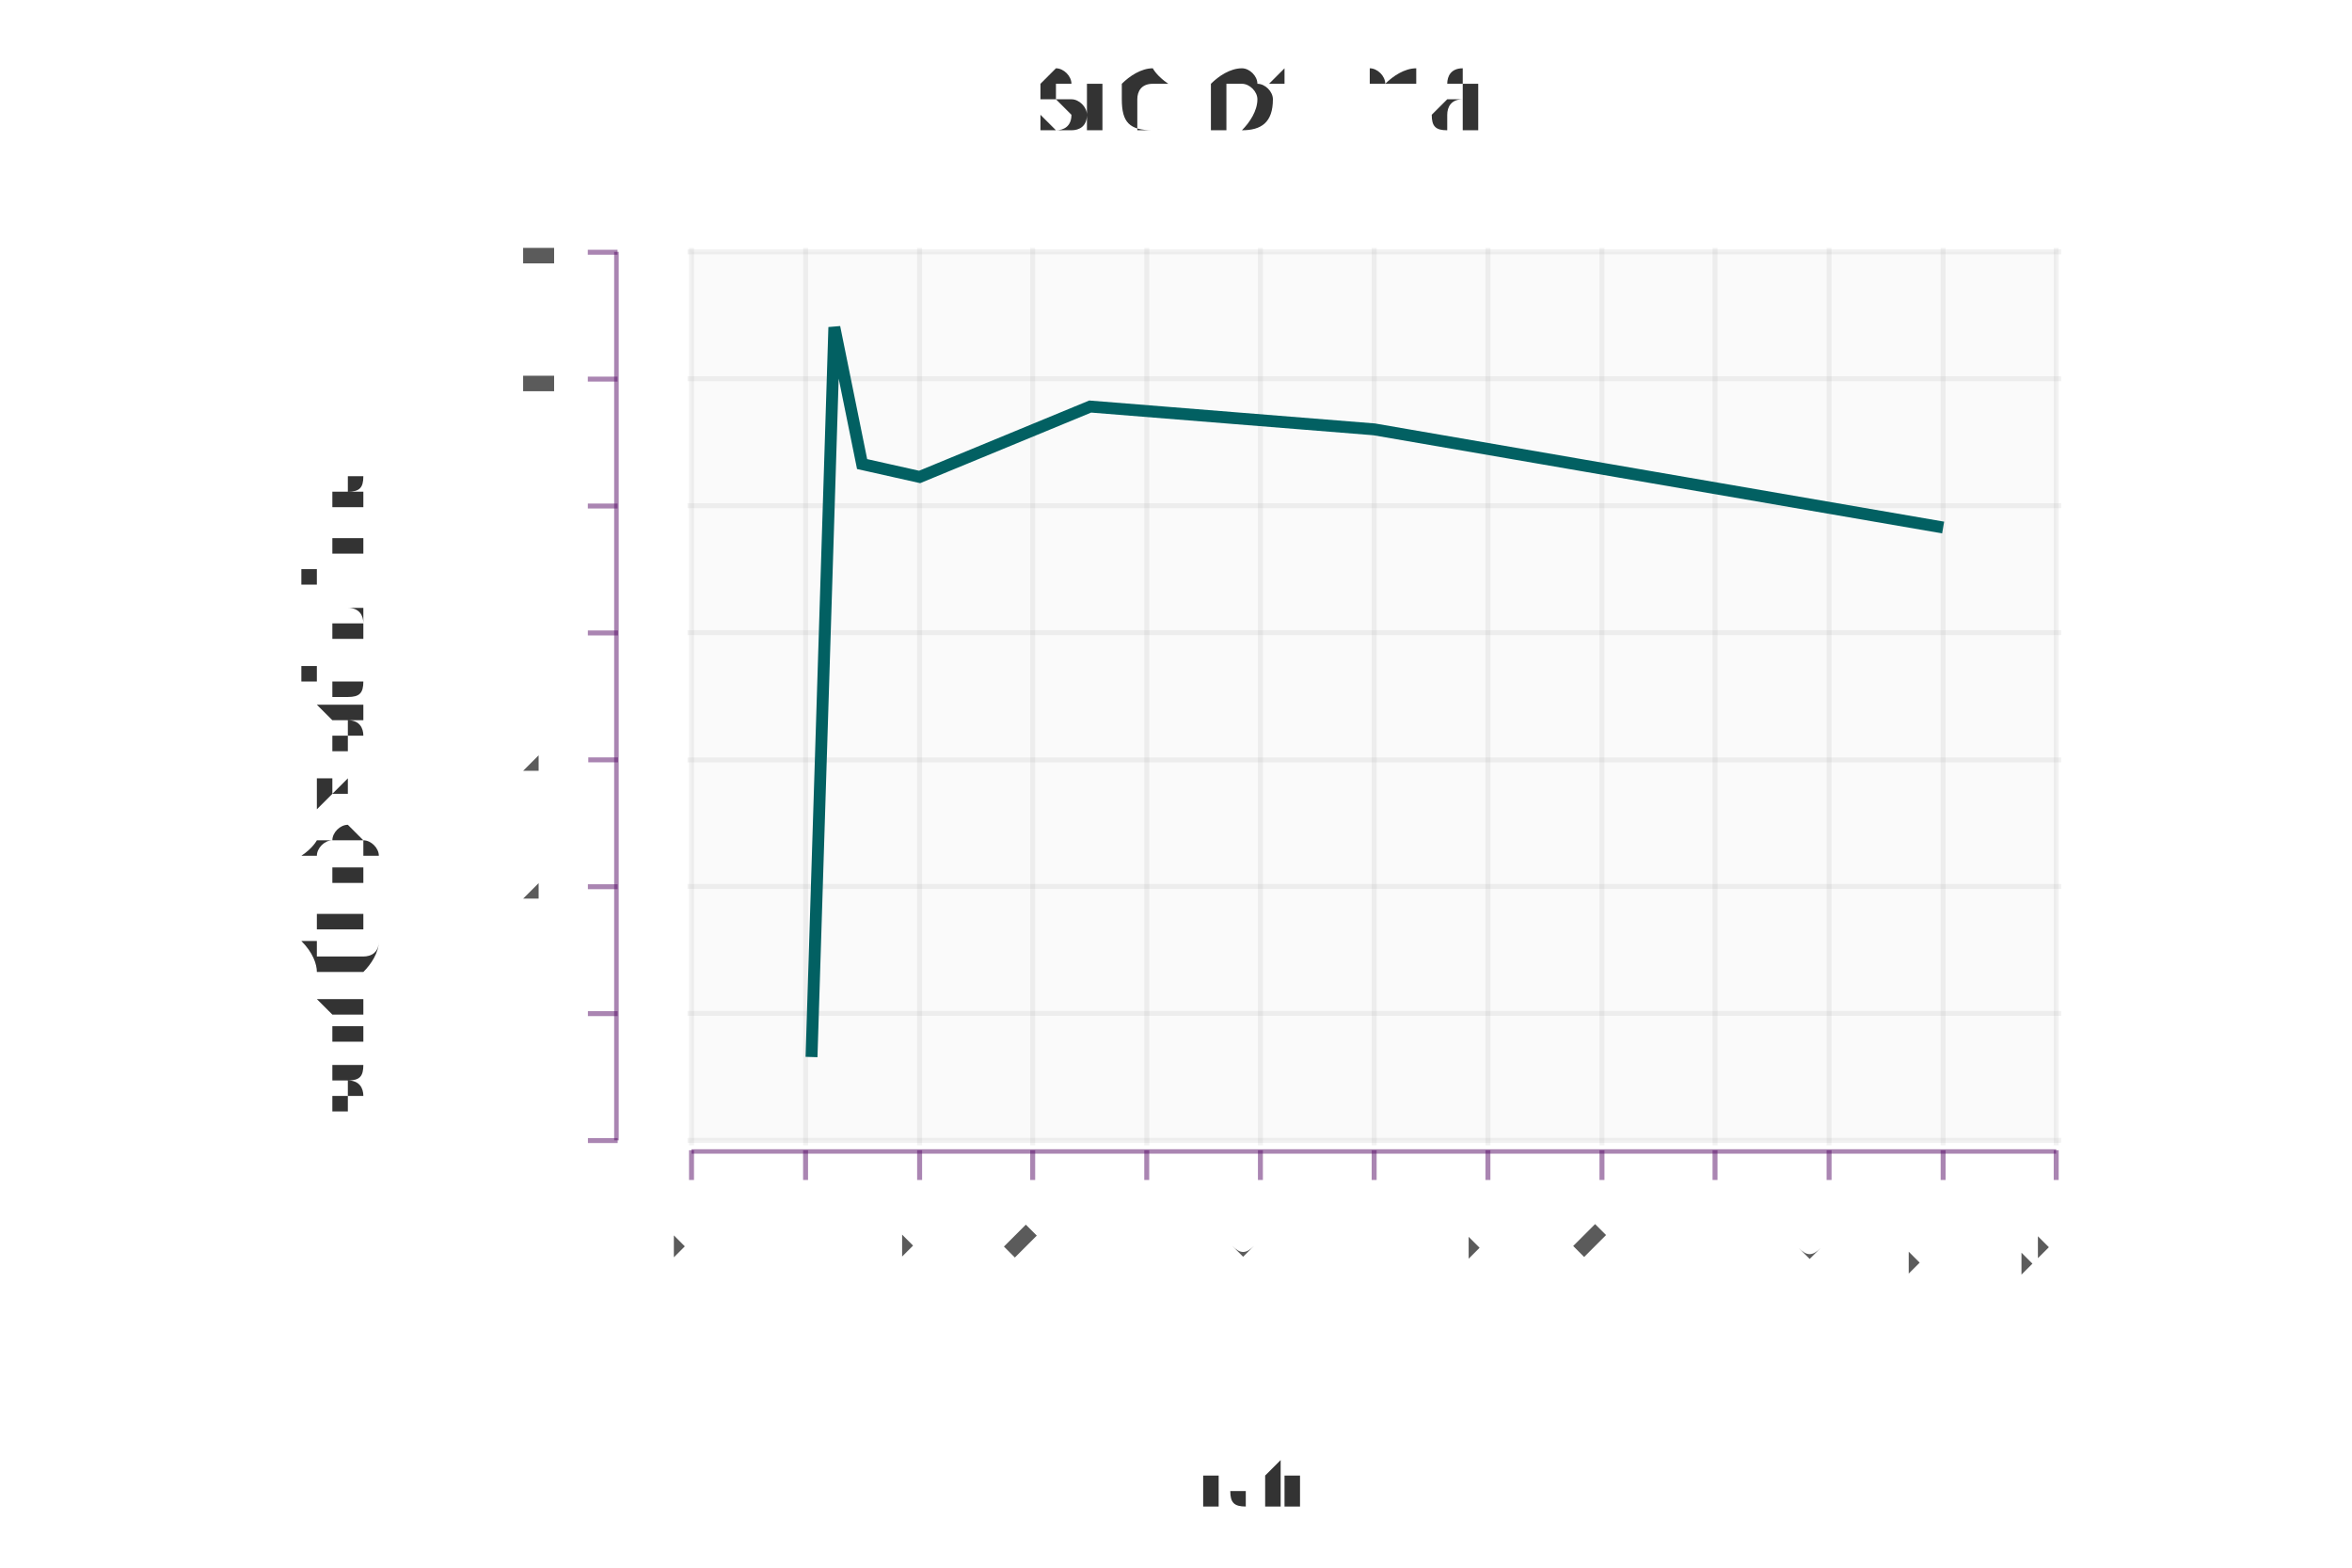
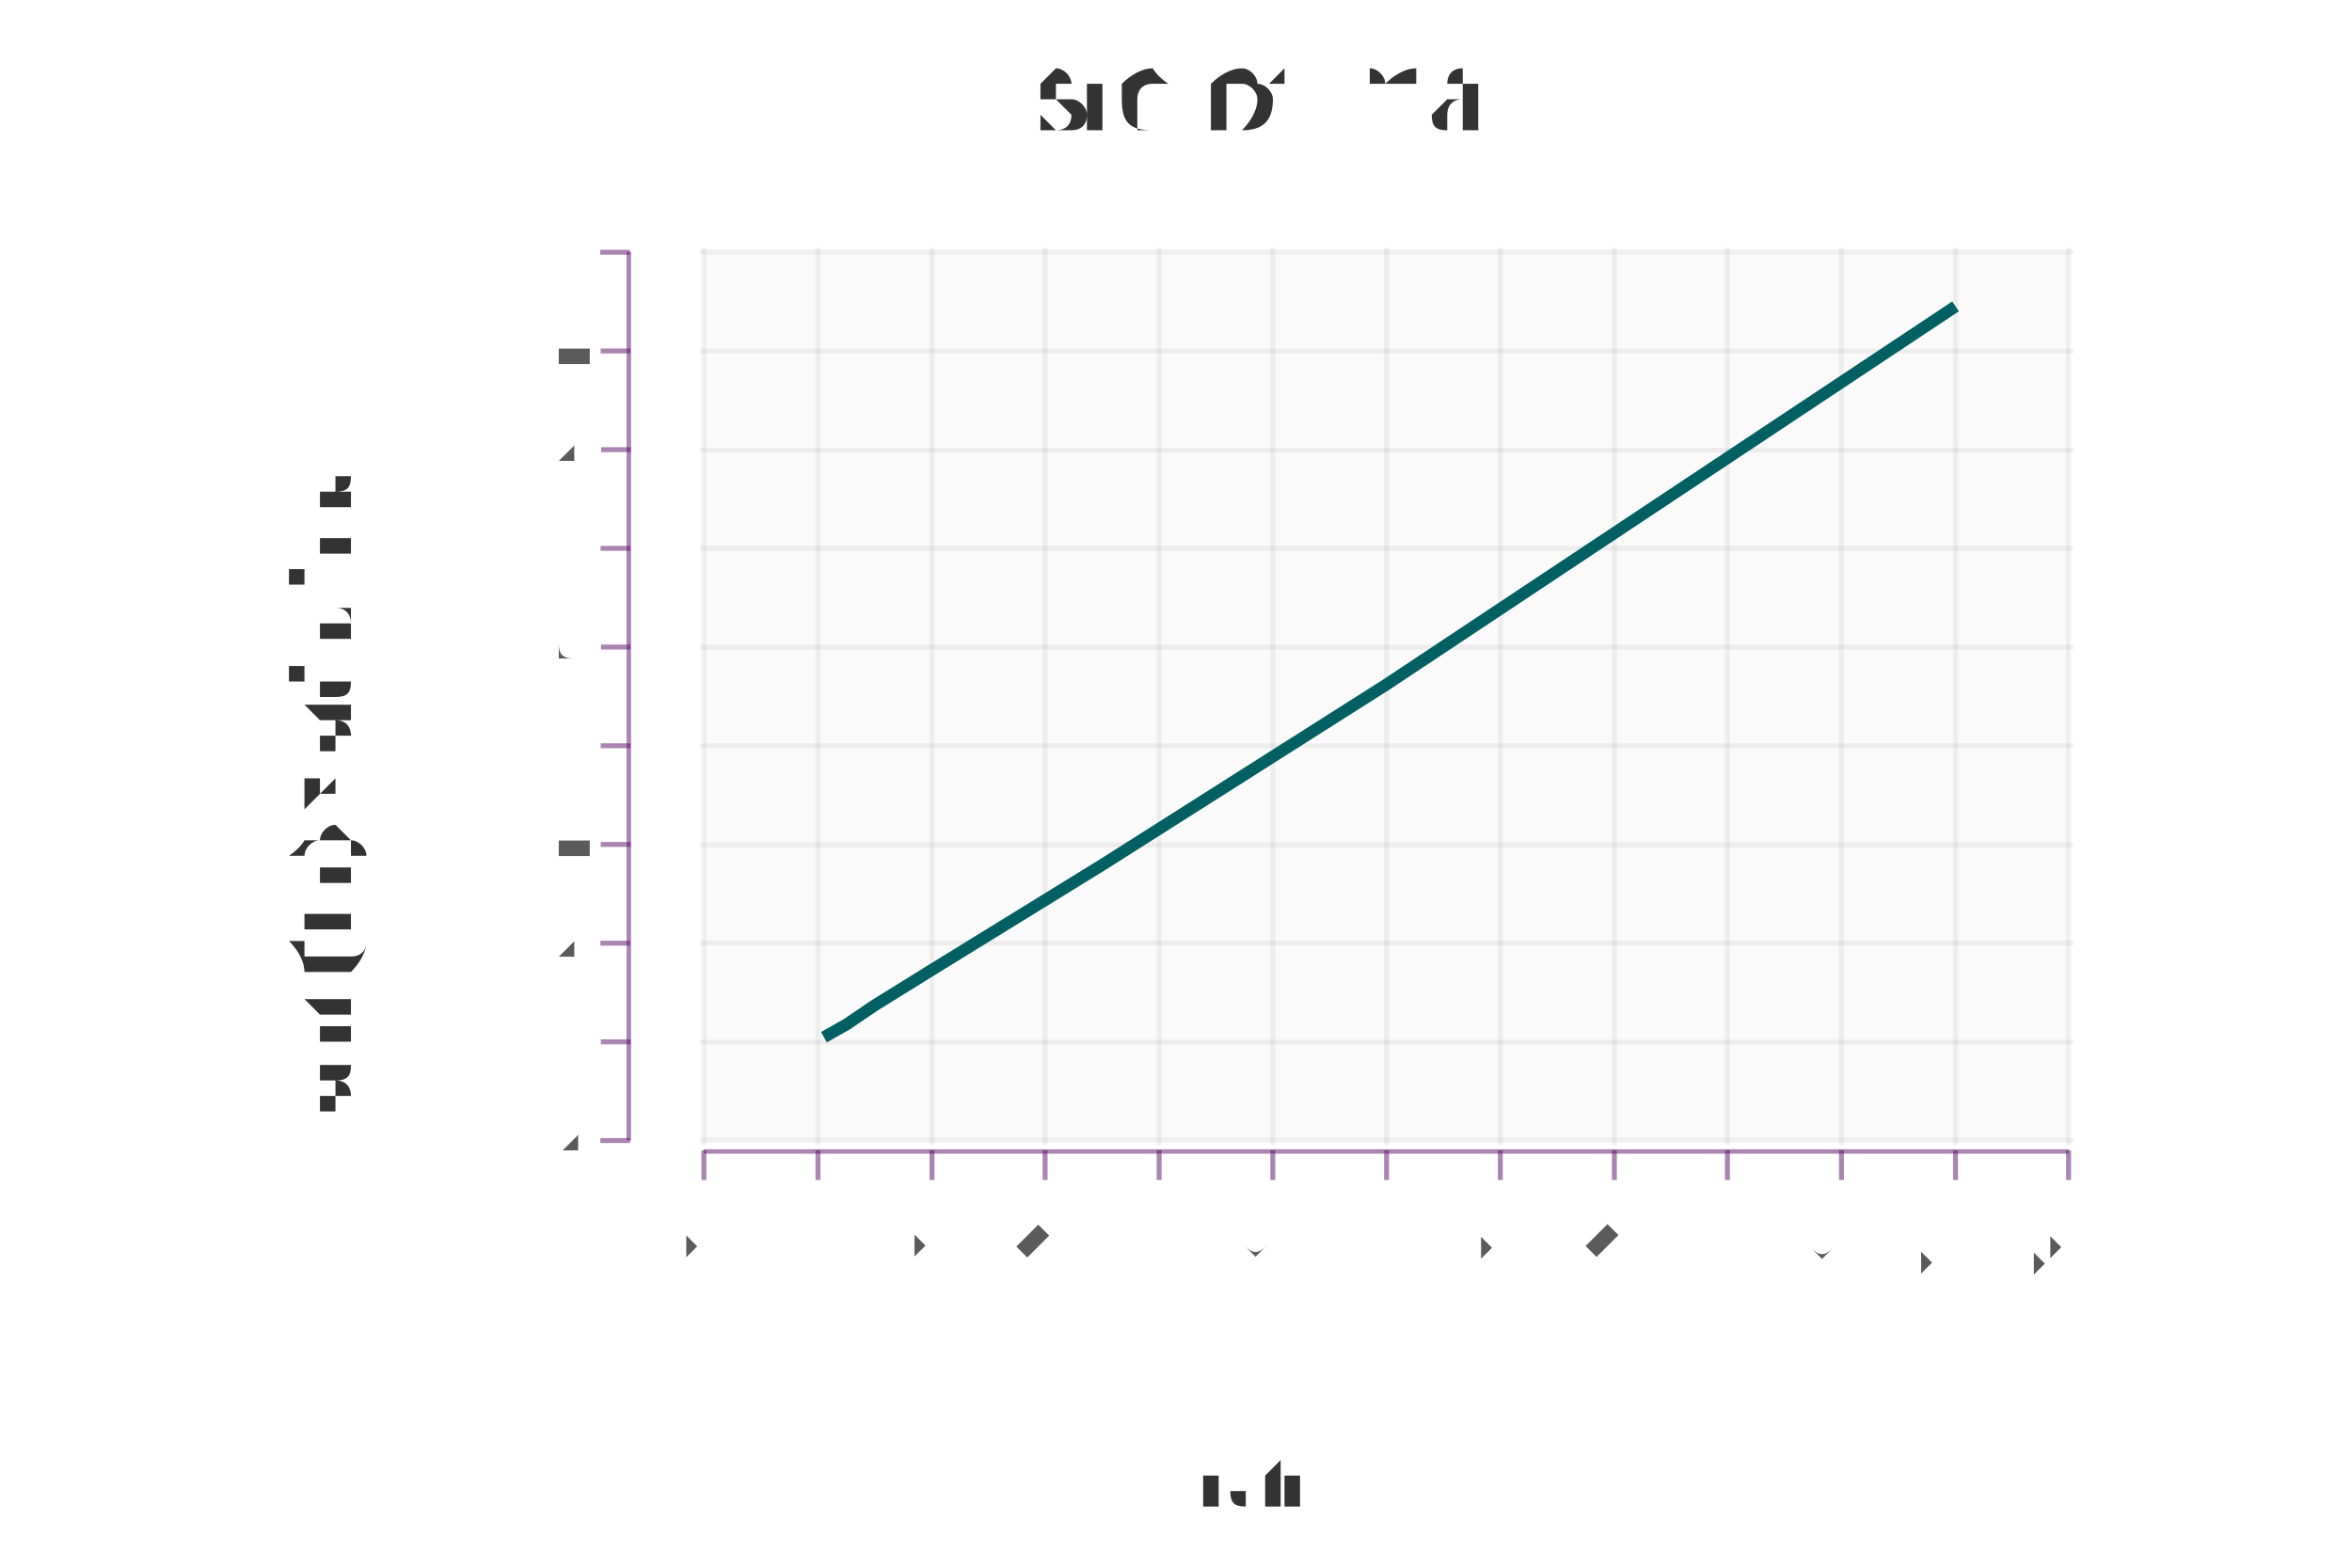
- <svg xmlns="http://www.w3.org/2000/svg" height="300.0" viewBox="-1.057 -0.75 1.829 1.581" width="450.0">
-   <g transform="translate(-1.019902, 8.772495032723271e-2)" fill-opacity="1.0" font-size="8.0e-2" stroke="none" stroke-width="0.0" fill="#333333" text-anchor="middle">
+ <svg xmlns="http://www.w3.org/2000/svg" height="300.0" viewBox="-1.082 -0.75 1.854 1.581" width="450.0">
+   <g transform="translate(-1.044902, 8.772495032723276e-2)" fill-opacity="1.0" font-size="8.0e-2" stroke="none" stroke-width="0.0" fill="#333333" text-anchor="middle">
    <text transform="rotate(-90.0, 5.7297842774789665e-2, -4.759238521836506e-2)" x="5.7297842774789665e-2" y="-4.759238521836506e-2">sqrt (1/r) * std of ma
    </text>
  </g>
-   <g transform="translate(-0.1112009, 0.8161999)" fill-opacity="1.0" font-size="8.0e-2" stroke="none" stroke-width="0.0" fill="#333333" text-anchor="middle">
+   <g transform="translate(-0.1237009, 0.8161999)" fill-opacity="1.0" font-size="8.0e-2" stroke="none" stroke-width="0.0" fill="#333333" text-anchor="middle">
    <text transform="rotate(0.0, 5.7297842774789665e-2, -4.759238521836506e-2)" x="5.7297842774789665e-2" y="-4.759238521836506e-2">rate
    </text>
  </g>
-   <g transform="translate(-0.1112009, -0.57175)" fill-opacity="1.0" font-size="0.12" stroke="none" stroke-width="0.0" fill="#333333" text-anchor="middle">
+   <g transform="translate(-0.1237009, -0.57175)" fill-opacity="1.0" font-size="0.12" stroke="none" stroke-width="0.0" fill="#333333" text-anchor="middle">
    <text transform="rotate(0.0, 5.7297842774789665e-2, -4.759238521836506e-2)" x="5.7297842774789665e-2" y="-4.759238521836506e-2">std of ma
    </text>
  </g>
  <g stroke-opacity="0.0" fill-opacity="0.1" stroke="#000000" stroke-width="0.0" fill="#cccccc">
    <rect height="0.896" width="1.376" x="-0.631" y="-0.496" />
  </g>
  <g stroke-opacity="0.1" stroke="#808080" stroke-width="5.0e-3" fill="none">
    <polyline points="-0.635,0.4 0.75,0.4" />
  </g>
  <g stroke-opacity="0.1" stroke="#808080" stroke-width="5.0e-3" fill="none">
-     <polyline points="-0.635,0.272 0.75,0.272" />
-   </g>
-   <g stroke-opacity="0.1" stroke="#808080" stroke-width="5.0e-3" fill="none">
-     <polyline points="-0.635,0.144 0.75,0.144" />
-   </g>
-   <g stroke-opacity="0.1" stroke="#808080" stroke-width="5.0e-3" fill="none">
-     <polyline points="-0.635,1.6397376419773124e-2 0.75,1.6397376419773124e-2" />
-   </g>
-   <g stroke-opacity="0.1" stroke="#808080" stroke-width="5.0e-3" fill="none">
-     <polyline points="-0.635,-0.112 0.75,-0.112" />
-   </g>
-   <g stroke-opacity="0.1" stroke="#808080" stroke-width="5.0e-3" fill="none">
-     <polyline points="-0.635,-0.24 0.75,-0.24" />
-   </g>
-   <g stroke-opacity="0.1" stroke="#808080" stroke-width="5.0e-3" fill="none">
-     <polyline points="-0.635,-0.368 0.75,-0.368" />
+     <polyline points="-0.635,0.301 0.75,0.301" />
+   </g>
+   <g stroke-opacity="0.1" stroke="#808080" stroke-width="5.0e-3" fill="none">
+     <polyline points="-0.635,0.201 0.75,0.201" />
+   </g>
+   <g stroke-opacity="0.1" stroke="#808080" stroke-width="5.0e-3" fill="none">
+     <polyline points="-0.635,0.102 0.75,0.102" />
+   </g>
+   <g stroke-opacity="0.1" stroke="#808080" stroke-width="5.0e-3" fill="none">
+     <polyline points="-0.635,2.177429389075558e-3 0.75,2.177429389075558e-3" />
+   </g>
+   <g stroke-opacity="0.1" stroke="#808080" stroke-width="5.0e-3" fill="none">
+     <polyline points="-0.635,-9.736219982580552e-2 0.75,-9.736219982580552e-2" />
+   </g>
+   <g stroke-opacity="0.1" stroke="#808080" stroke-width="5.0e-3" fill="none">
+     <polyline points="-0.635,-0.197 0.75,-0.197" />
+   </g>
+   <g stroke-opacity="0.1" stroke="#808080" stroke-width="5.0e-3" fill="none">
+     <polyline points="-0.635,-0.296 0.75,-0.296" />
+   </g>
+   <g stroke-opacity="0.1" stroke="#808080" stroke-width="5.0e-3" fill="none">
+     <polyline points="-0.635,-0.396 0.75,-0.396" />
  </g>
  <g stroke-opacity="0.1" stroke="#808080" stroke-width="5.0e-3" fill="none">
    <polyline points="-0.635,-0.496 0.75,-0.496" />
  </g>
  <g fill-opacity="0.8" font-size="5.0e-2" stroke="none" stroke-width="0.0" fill="#333333" text-anchor="end">
-     <text x="-0.75" y="0.413">1.10
-     </text>
-   </g>
-   <g fill-opacity="0.8" font-size="5.0e-2" stroke="none" stroke-width="0.0" fill="#333333" text-anchor="end">
-     <text x="-0.75" y="0.285">1.15
-     </text>
-   </g>
-   <g fill-opacity="0.8" font-size="5.0e-2" stroke="none" stroke-width="0.0" fill="#333333" text-anchor="end">
-     <text x="-0.75" y="0.157">1.20
-     </text>
-   </g>
-   <g fill-opacity="0.8" font-size="5.0e-2" stroke="none" stroke-width="0.0" fill="#333333" text-anchor="end">
-     <text x="-0.75" y="2.9387298032315157e-2">1.25
-     </text>
-   </g>
-   <g fill-opacity="0.8" font-size="5.0e-2" stroke="none" stroke-width="0.0" fill="#333333" text-anchor="end">
-     <text x="-0.75" y="-9.859222524396083e-2">1.30
-     </text>
-   </g>
-   <g fill-opacity="0.8" font-size="5.0e-2" stroke="none" stroke-width="0.0" fill="#333333" text-anchor="end">
-     <text x="-0.75" y="-0.227">1.35
-     </text>
-   </g>
-   <g fill-opacity="0.8" font-size="5.0e-2" stroke="none" stroke-width="0.0" fill="#333333" text-anchor="end">
-     <text x="-0.75" y="-0.355">1.40
-     </text>
-   </g>
-   <g fill-opacity="0.8" font-size="5.0e-2" stroke="none" stroke-width="0.0" fill="#333333" text-anchor="end">
-     <text x="-0.75" y="-0.483">1.45
+     <text x="-0.75" y="0.413">-0.02
+     </text>
+   </g>
+   <g fill-opacity="0.8" font-size="5.0e-2" stroke="none" stroke-width="0.0" fill="#333333" text-anchor="end">
+     <text x="-0.75" y="0.314">0.00
+     </text>
+   </g>
+   <g fill-opacity="0.8" font-size="5.0e-2" stroke="none" stroke-width="0.0" fill="#333333" text-anchor="end">
+     <text x="-0.75" y="0.214">0.02
+     </text>
+   </g>
+   <g fill-opacity="0.8" font-size="5.0e-2" stroke="none" stroke-width="0.0" fill="#333333" text-anchor="end">
+     <text x="-0.75" y="0.115">0.04
+     </text>
+   </g>
+   <g fill-opacity="0.8" font-size="5.0e-2" stroke="none" stroke-width="0.0" fill="#333333" text-anchor="end">
+     <text x="-0.75" y="1.5167351001617535e-2">0.06
+     </text>
+   </g>
+   <g fill-opacity="0.8" font-size="5.0e-2" stroke="none" stroke-width="0.0" fill="#333333" text-anchor="end">
+     <text x="-0.75" y="-8.437227821326365e-2">0.08
+     </text>
+   </g>
+   <g fill-opacity="0.8" font-size="5.0e-2" stroke="none" stroke-width="0.0" fill="#333333" text-anchor="end">
+     <text x="-0.75" y="-0.184">0.10
+     </text>
+   </g>
+   <g fill-opacity="0.8" font-size="5.0e-2" stroke="none" stroke-width="0.0" fill="#333333" text-anchor="end">
+     <text x="-0.75" y="-0.283">0.12
+     </text>
+   </g>
+   <g fill-opacity="0.8" font-size="5.0e-2" stroke="none" stroke-width="0.0" fill="#333333" text-anchor="end">
+     <text x="-0.75" y="-0.383">0.14
+     </text>
+   </g>
+   <g fill-opacity="0.8" font-size="5.0e-2" stroke="none" stroke-width="0.0" fill="#333333" text-anchor="end">
+     <text x="-0.75" y="-0.483">0.16
    </text>
  </g>
  <g stroke-opacity="0.5" fill-opacity="0.5" stroke="#570d66" stroke-width="5.0e-3" fill="#570d66">
    <g transform="rotate(-90.0, -0.7201129, 0.4003359)">
      <polyline points="-0.72,0.415 -0.72,0.385" />
    </g>
-     <g transform="rotate(-90.0, -0.7201129, 0.2723564)">
-       <polyline points="-0.72,0.287 -0.72,0.257" />
-     </g>
-     <g transform="rotate(-90.0, -0.7201129, 0.1443769)">
-       <polyline points="-0.72,0.159 -0.72,0.129" />
-     </g>
-     <g transform="rotate(-90.0, -0.7201129, 1.6397376419773124e-2)">
-       <polyline points="-0.72,3.1397376419773124e-2 -0.72,1.3973764197731248e-3" />
-     </g>
-     <g transform="rotate(-90.0, -0.7201129, -0.1115821)">
-       <polyline points="-0.72,-9.65821468565027e-2 -0.72,-0.127" />
-     </g>
-     <g transform="rotate(-90.0, -0.7201129, -0.2395617)">
-       <polyline points="-0.72,-0.225 -0.72,-0.255" />
-     </g>
-     <g transform="rotate(-90.0, -0.7201129, -0.3675412)">
-       <polyline points="-0.72,-0.353 -0.72,-0.383" />
+     <g transform="rotate(-90.0, -0.7201129, 0.3007963)">
+       <polyline points="-0.72,0.316 -0.72,0.286" />
+     </g>
+     <g transform="rotate(-90.0, -0.7201129, 0.2012567)">
+       <polyline points="-0.72,0.216 -0.72,0.186" />
+     </g>
+     <g transform="rotate(-90.0, -0.7201129, 0.1017171)">
+       <polyline points="-0.72,0.117 -0.72,8.67170586039568e-2" />
+     </g>
+     <g transform="rotate(-90.0, -0.7201129, 2.177429389075558e-3)">
+       <polyline points="-0.72,1.7177429389075557e-2 -0.72,-1.2822570610924441e-2" />
+     </g>
+     <g transform="rotate(-90.0, -0.7201129, -9.736219982580552e-2)">
+       <polyline points="-0.72,-8.236219982580552e-2 -0.72,-0.112" />
+     </g>
+     <g transform="rotate(-90.0, -0.7201129, -0.1969018)">
+       <polyline points="-0.72,-0.182 -0.72,-0.212" />
+     </g>
+     <g transform="rotate(-90.0, -0.7201129, -0.2964415)">
+       <polyline points="-0.72,-0.281 -0.72,-0.311" />
+     </g>
+     <g transform="rotate(-90.0, -0.7201129, -0.3959811)">
+       <polyline points="-0.72,-0.381 -0.72,-0.411" />
    </g>
    <g transform="rotate(-90.0, -0.7201129, -0.4955207)">
      <polyline points="-0.72,-0.481 -0.72,-0.511" />
    </g>
  </g>
  <g stroke-opacity="0.5" fill-opacity="0.5" stroke="#570d66" stroke-width="0.0" fill="#570d66">
    <rect height="0.896" width="4.587431504802675e-3" x="-0.709" y="-0.496" />
  </g>
  <g stroke-opacity="0.1" stroke="#808080" stroke-width="5.0e-3" fill="none">
    <polyline points="-0.631,0.405 -0.631,-0.5" />
  </g>
  <g stroke-opacity="0.1" stroke="#808080" stroke-width="5.0e-3" fill="none">
    <polyline points="-0.516,0.405 -0.516,-0.5" />
  </g>
  <g stroke-opacity="0.1" stroke="#808080" stroke-width="5.0e-3" fill="none">
    <polyline points="-0.401,0.405 -0.401,-0.5" />
  </g>
  <g stroke-opacity="0.1" stroke="#808080" stroke-width="5.0e-3" fill="none">
    <polyline points="-0.287,0.405 -0.287,-0.5" />
  </g>
  <g stroke-opacity="0.1" stroke="#808080" stroke-width="5.0e-3" fill="none">
    <polyline points="-0.172,0.405 -0.172,-0.5" />
  </g>
  <g stroke-opacity="0.1" stroke="#808080" stroke-width="5.0e-3" fill="none">
    <polyline points="-5.7387944845278316e-2,0.405 -5.7387944845278316e-2,-0.5" />
  </g>
  <g stroke-opacity="0.1" stroke="#808080" stroke-width="5.0e-3" fill="none">
    <polyline points="5.7297842774789665e-2,0.405 5.7297842774789665e-2,-0.5" />
  </g>
  <g stroke-opacity="0.1" stroke="#808080" stroke-width="5.0e-3" fill="none">
    <polyline points="0.172,0.405 0.172,-0.5" />
  </g>
  <g stroke-opacity="0.1" stroke="#808080" stroke-width="5.0e-3" fill="none">
    <polyline points="0.287,0.405 0.287,-0.5" />
  </g>
  <g stroke-opacity="0.1" stroke="#808080" stroke-width="5.0e-3" fill="none">
    <polyline points="0.401,0.405 0.401,-0.5" />
  </g>
  <g stroke-opacity="0.1" stroke="#808080" stroke-width="5.0e-3" fill="none">
    <polyline points="0.516,0.405 0.516,-0.5" />
  </g>
  <g stroke-opacity="0.1" stroke="#808080" stroke-width="5.0e-3" fill="none">
    <polyline points="0.631,0.405 0.631,-0.5" />
  </g>
  <g stroke-opacity="0.1" stroke="#808080" stroke-width="5.0e-3" fill="none">
    <polyline points="0.745,0.405 0.745,-0.5" />
  </g>
  <g fill-opacity="0.8" font-size="5.0e-2" stroke="none" stroke-width="0.0" fill="#333333" text-anchor="end">
    <text transform="rotate(-45.0, -0.6308169, 0.5)" x="-0.631" y="0.5">-0.02
    </text>
  </g>
  <g fill-opacity="0.8" font-size="5.0e-2" stroke="none" stroke-width="0.0" fill="#333333" text-anchor="end">
    <text transform="rotate(-45.0, -0.5161311, 0.5)" x="-0.516" y="0.5">0.00
    </text>
  </g>
  <g fill-opacity="0.8" font-size="5.0e-2" stroke="none" stroke-width="0.0" fill="#333333" text-anchor="end">
    <text transform="rotate(-45.0, -0.4014453, 0.5)" x="-0.401" y="0.5">0.02
    </text>
  </g>
  <g fill-opacity="0.8" font-size="5.0e-2" stroke="none" stroke-width="0.0" fill="#333333" text-anchor="end">
    <text transform="rotate(-45.0, -0.2867595, 0.5)" x="-0.287" y="0.5">0.04
    </text>
  </g>
  <g fill-opacity="0.8" font-size="5.0e-2" stroke="none" stroke-width="0.0" fill="#333333" text-anchor="end">
    <text transform="rotate(-45.0, -0.1720737, 0.5)" x="-0.172" y="0.5">0.06
    </text>
  </g>
  <g fill-opacity="0.8" font-size="5.0e-2" stroke="none" stroke-width="0.0" fill="#333333" text-anchor="end">
    <text transform="rotate(-45.0, -5.7387944845278316e-2, 0.5)" x="-5.7387944845278316e-2" y="0.5">0.08
    </text>
  </g>
  <g fill-opacity="0.8" font-size="5.0e-2" stroke="none" stroke-width="0.0" fill="#333333" text-anchor="end">
    <text transform="rotate(-45.0, 5.7297842774789665e-2, 0.5)" x="5.7297842774789665e-2" y="0.5">0.10
    </text>
  </g>
  <g fill-opacity="0.8" font-size="5.0e-2" stroke="none" stroke-width="0.0" fill="#333333" text-anchor="end">
    <text transform="rotate(-45.0, 0.1719836, 0.5)" x="0.172" y="0.5">0.12
    </text>
  </g>
  <g fill-opacity="0.8" font-size="5.0e-2" stroke="none" stroke-width="0.0" fill="#333333" text-anchor="end">
    <text transform="rotate(-45.0, 0.2866694, 0.5)" x="0.287" y="0.5">0.14
    </text>
  </g>
  <g fill-opacity="0.8" font-size="5.0e-2" stroke="none" stroke-width="0.0" fill="#333333" text-anchor="end">
    <text transform="rotate(-45.0, 0.4013552, 0.5)" x="0.401" y="0.5">0.16
    </text>
  </g>
  <g fill-opacity="0.8" font-size="5.0e-2" stroke="none" stroke-width="0.0" fill="#333333" text-anchor="end">
    <text transform="rotate(-45.0, 0.516041, 0.5)" x="0.516" y="0.5">0.18
    </text>
  </g>
  <g fill-opacity="0.8" font-size="5.0e-2" stroke="none" stroke-width="0.0" fill="#333333" text-anchor="end">
    <text transform="rotate(-45.0, 0.6307268, 0.5)" x="0.631" y="0.5">0.20
    </text>
  </g>
  <g fill-opacity="0.8" font-size="5.0e-2" stroke="none" stroke-width="0.0" fill="#333333" text-anchor="end">
    <text transform="rotate(-45.0, 0.7454126, 0.5)" x="0.745" y="0.5">0.22
    </text>
  </g>
  <g stroke-opacity="0.5" fill-opacity="0.5" stroke="#570d66" stroke-width="5.0e-3" fill="#570d66">
    <polyline points="-0.631,0.44 -0.631,0.41" />
    <polyline points="-0.516,0.44 -0.516,0.41" />
    <polyline points="-0.401,0.44 -0.401,0.41" />
    <polyline points="-0.287,0.44 -0.287,0.41" />
    <polyline points="-0.172,0.44 -0.172,0.41" />
    <polyline points="-5.7387944845278316e-2,0.44 -5.7387944845278316e-2,0.41" />
    <polyline points="5.7297842774789665e-2,0.44 5.7297842774789665e-2,0.41" />
    <polyline points="0.172,0.44 0.172,0.41" />
    <polyline points="0.287,0.44 0.287,0.41" />
    <polyline points="0.401,0.44 0.401,0.41" />
    <polyline points="0.516,0.44 0.516,0.41" />
    <polyline points="0.631,0.44 0.631,0.41" />
    <polyline points="0.745,0.44 0.745,0.41" />
  </g>
  <g stroke-opacity="0.5" fill-opacity="0.5" stroke="#570d66" stroke-width="0.0" fill="#570d66">
    <rect height="4.47928331466968e-3" width="1.376" x="-0.631" y="0.409" />
  </g>
  <g stroke-opacity="1.0" stroke="#026062" stroke-width="1.2e-2" fill="none">
-     <polyline points="-0.51,0.316 -0.487,-0.42 -0.459,-0.282 -0.401,-0.269 -0.229,-0.34 5.729784277478989e-2,-0.317 0.631,-0.218" />
+     <polyline points="-0.51,0.296 -0.487,0.283 -0.459,0.264 -0.401,0.228 -0.229,0.122 5.729784277478989e-2,-5.974792806348961e-2 0.631,-0.441" />
  </g>
</svg>
